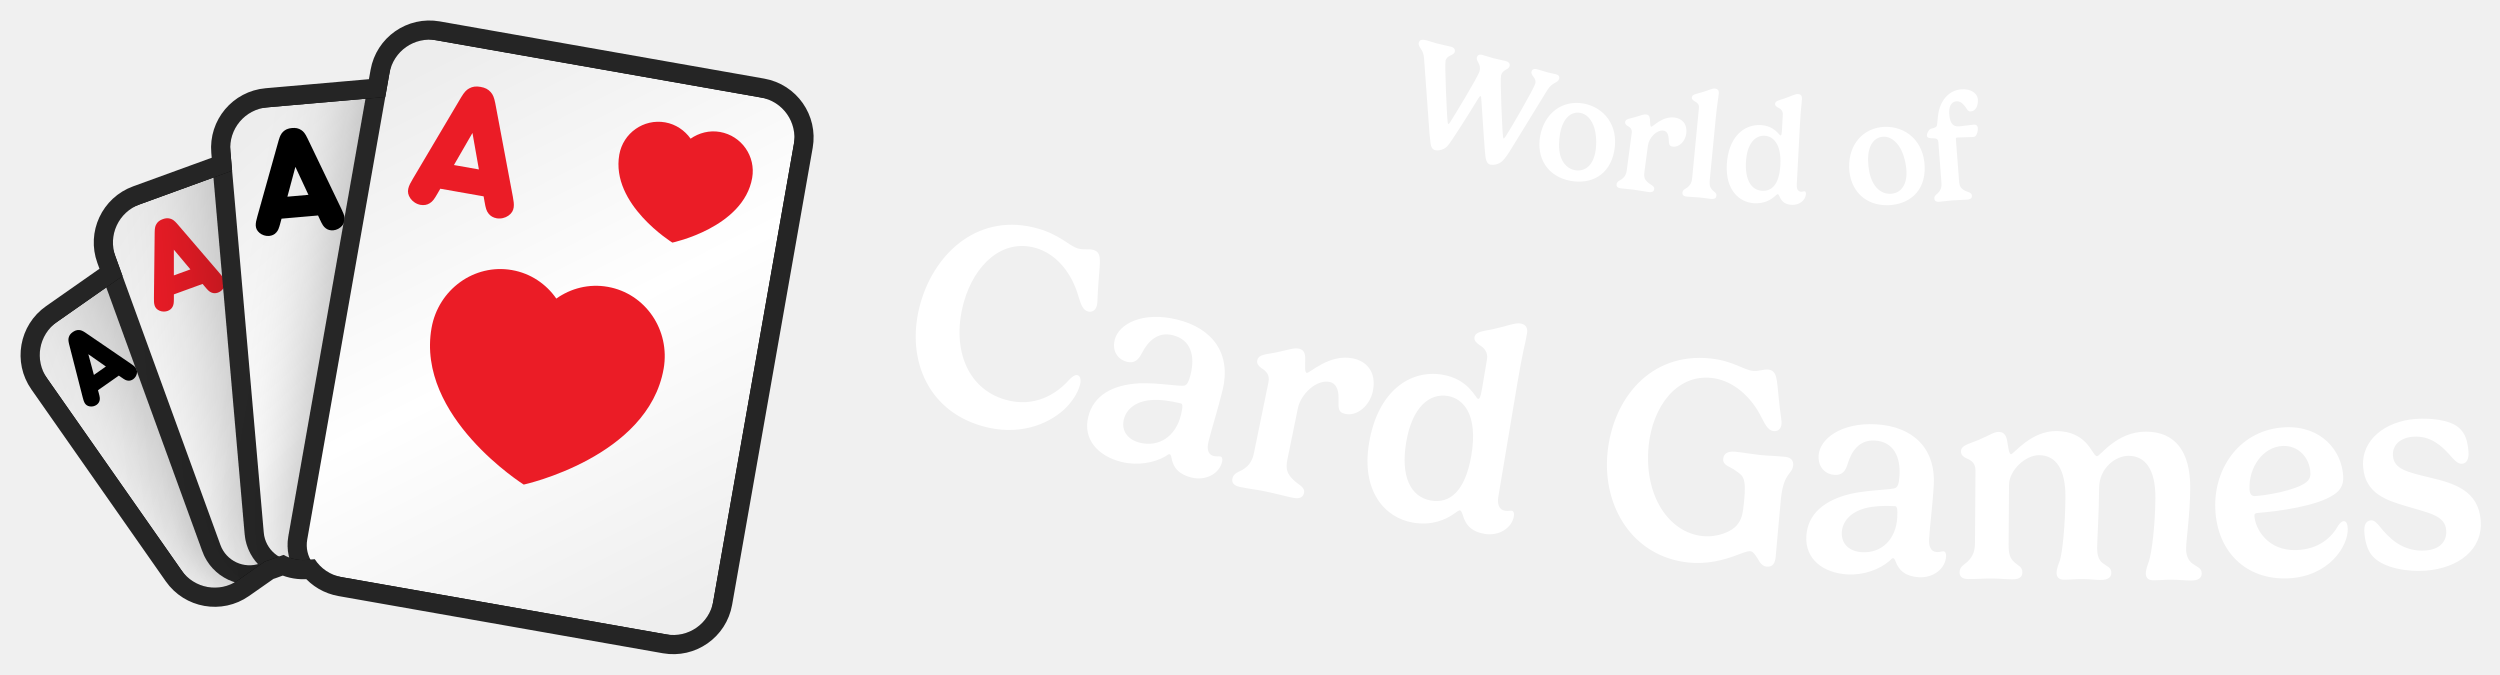
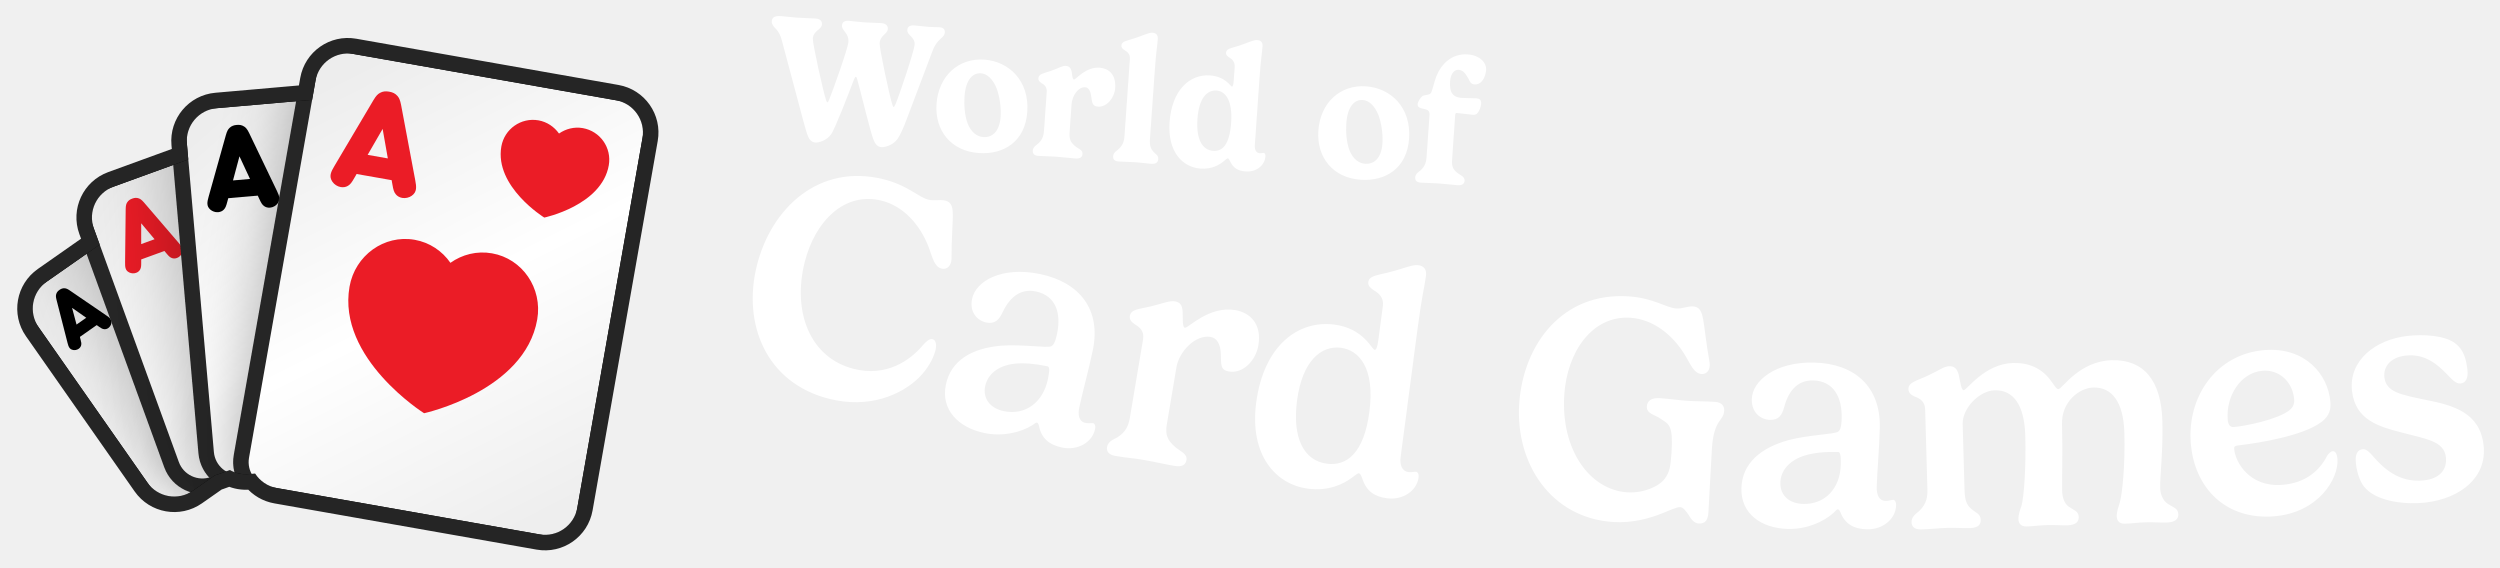
- <svg xmlns="http://www.w3.org/2000/svg" xmlns:xlink="http://www.w3.org/1999/xlink" viewBox="-6.64 -13.83 869.75 234.63" width="869.75" height="234.63">
+ <svg xmlns="http://www.w3.org/2000/svg" xmlns:xlink="http://www.w3.org/1999/xlink" viewBox="-3.12 -7.16 485.97 110.28" width="485.97" height="110.28">
  <defs>
    <rect id="path-1" x="0" y="0" width="5464" height="1280" />
    <rect id="path-3" x="0" y="0" width="1279.966" height="1280" />
    <path d="M654.667,7.381 L1041.451,230.691 C1067.755,245.877 1076.767,279.512 1061.581,305.816 L747.051,850.597 C731.865,876.902 698.23,885.914 671.926,870.727 L285.142,647.418 C271.344,639.451 262.304,626.408 259.019,612.01 L248.673,609.238 C237.588,606.268 228.207,600.115 221.247,592.027 L200.473,592.025 C198.498,592.025 196.547,591.921 194.626,591.718 L151.468,603.281 C122.13,611.142 91.974,593.731 84.112,564.393 L1.886,257.522 C-5.975,228.183 11.436,198.027 40.774,190.166 L145.477,162.11 L145.477,133.795 C145.477,103.422 170.1,78.799 200.473,78.799 L333.867,78.799 L340.716,53.24 C348.577,23.901 378.734,6.491 408.072,14.352 L563.147,55.903 L579.542,27.511 C594.728,1.207 628.363,-7.806 654.667,7.381 Z" id="path-5" />
    <filter x="-59.0%" y="-44.4%" width="218.0%" height="188.8%" filterUnits="objectBoundingBox" id="filter-7">
      <feOffset dx="0" dy="0" in="SourceAlpha" result="shadowOffsetOuter1" />
      <feGaussianBlur stdDeviation="64" in="shadowOffsetOuter1" result="shadowBlurOuter1" />
      <feColorMatrix values="0 0 0 0 0   0 0 0 0 0   0 0 0 0 0  0 0 0 0.32 0" type="matrix" in="shadowBlurOuter1" result="shadowMatrixOuter1" />
      <feMerge>
        <feMergeNode in="shadowMatrixOuter1" />
        <feMergeNode in="SourceGraphic" />
      </feMerge>
    </filter>
    <linearGradient x1="21.639%" y1="0%" x2="78.361%" y2="100%" id="linearGradient-8">
      <stop stop-color="#EDEDED" offset="0%" />
      <stop stop-color="#FFFFFF" offset="50.295%" />
      <stop stop-color="#EEEEEE" offset="100%" />
    </linearGradient>
    <filter x="-49.2%" y="-37.0%" width="198.3%" height="174.0%" filterUnits="objectBoundingBox" id="filter-9">
      <feOffset dx="0" dy="0" in="SourceAlpha" result="shadowOffsetOuter1" />
      <feGaussianBlur stdDeviation="64" in="shadowOffsetOuter1" result="shadowBlurOuter1" />
      <feColorMatrix values="0 0 0 0 0   0 0 0 0 0   0 0 0 0 0  0 0 0 0.32 0" type="matrix" in="shadowBlurOuter1" result="shadowMatrixOuter1" />
      <feMerge>
        <feMergeNode in="shadowMatrixOuter1" />
        <feMergeNode in="SourceGraphic" />
      </feMerge>
    </filter>
    <linearGradient x1="21.639%" y1="0%" x2="78.361%" y2="100%" id="linearGradient-10">
      <stop stop-color="#EDEDED" offset="0%" />
      <stop stop-color="#FFFFFF" offset="50.295%" />
      <stop stop-color="#EEEEEE" offset="100%" />
    </linearGradient>
    <filter x="-41.0%" y="-30.9%" width="181.9%" height="161.7%" filterUnits="objectBoundingBox" id="filter-11">
      <feOffset dx="0" dy="0" in="SourceAlpha" result="shadowOffsetOuter1" />
      <feGaussianBlur stdDeviation="64" in="shadowOffsetOuter1" result="shadowBlurOuter1" />
      <feColorMatrix values="0 0 0 0 0   0 0 0 0 0   0 0 0 0 0  0 0 0 0.32 0" type="matrix" in="shadowBlurOuter1" result="shadowMatrixOuter1" />
      <feMerge>
        <feMergeNode in="shadowMatrixOuter1" />
        <feMergeNode in="SourceGraphic" />
      </feMerge>
    </filter>
    <linearGradient x1="21.639%" y1="0%" x2="78.361%" y2="100%" id="linearGradient-12">
      <stop stop-color="#EDEDED" offset="0%" />
      <stop stop-color="#FFFFFF" offset="50.295%" />
      <stop stop-color="#EEEEEE" offset="100%" />
    </linearGradient>
    <filter x="-34.1%" y="-25.7%" width="168.3%" height="151.4%" filterUnits="objectBoundingBox" id="filter-13">
      <feOffset dx="0" dy="0" in="SourceAlpha" result="shadowOffsetOuter1" />
      <feGaussianBlur stdDeviation="64" in="shadowOffsetOuter1" result="shadowBlurOuter1" />
      <feColorMatrix values="0 0 0 0 0   0 0 0 0 0   0 0 0 0 0  0 0 0 0.32 0" type="matrix" in="shadowBlurOuter1" result="shadowMatrixOuter1" />
      <feMerge>
        <feMergeNode in="shadowMatrixOuter1" />
        <feMergeNode in="SourceGraphic" />
      </feMerge>
    </filter>
    <linearGradient x1="21.639%" y1="0%" x2="78.361%" y2="100%" id="linearGradient-14">
      <stop stop-color="#EDEDED" offset="0%" />
      <stop stop-color="#FFFFFF" offset="50.295%" />
      <stop stop-color="#EEEEEE" offset="100%" />
    </linearGradient>
  </defs>
-   <g transform="translate(-25.663,-59.162) scale(0.25663)">
+   <g transform="translate(-11.594,-23.478) scale(0.11594)">
    <mask id="mask-4" fill="white">
      <use xlink:href="#path-3" />
    </mask>
    <g id="Mask" />
    <g id="Group" stroke-width="1" fill-rule="evenodd" mask="url(#mask-4)">
      <g transform="translate(700.504, 678.0126) rotate(-20) translate(-700.504, -678.0126)translate(166.0272, 238.9585)">
        <g transform="translate(-0, -0)">
          <mask id="mask-6" fill="white">
            <use xlink:href="#path-5" />
          </mask>
          <path stroke="#252525" stroke-width="26" d="M661.167,-3.877 L1047.951,219.432 C1080.473,238.209 1091.616,279.794 1072.839,312.316 L758.31,857.097 C739.533,889.619 697.948,900.762 665.426,881.986 L278.642,658.676 C264.448,650.481 253.966,637.684 248.632,622.685 L245.308,621.795 C234.009,618.767 223.884,612.979 215.705,605.026 L200.473,605.025 C198.91,605.025 197.353,604.972 195.803,604.861 L154.833,615.838 C118.559,625.557 81.275,604.031 71.555,567.758 L-10.671,260.886 C-20.39,224.613 1.136,187.328 37.41,177.609 L132.477,152.135 L132.477,133.795 C132.477,96.242 162.92,65.799 200.473,65.799 L323.892,65.799 L328.159,49.875 C337.879,13.602 375.163,-7.925 411.436,1.795 L556.877,40.764 L568.283,21.011 C587.06,-11.511 628.645,-22.654 661.167,-3.877 Z" />
          <g mask="url(#mask-6)">
            <g transform="translate(-12.346, -20.1207)">
              <g id="small_spade_1" filter="url(#filter-7)" transform="translate(210.9129, 389.3938) rotate(-15) translate(-210.9129, -389.3938)translate(49.8576, 175.5497)">
                <rect id="Background" stroke="#252525" stroke-width="26" fill="url(#linearGradient-8)" x="-13" y="-13" width="348.11" height="453.688" rx="54.996" />
                <path d="M243.897,27.593 C243.897,27.593 294.439,46.921 294.501,83.212 C294.501,98.995 281.209,111.813 264.79,111.831 C259.556,111.836 254.629,110.478 250.35,108.157 L256.538,128.766 L231.229,128.766 L237.404,108.197 C233.153,110.517 228.26,111.881 223.047,111.892 C206.62,111.901 193.284,99.118 193.266,83.326 C193.205,47.045 243.897,27.593 243.897,27.593 Z" id="Spade-small" fill="#000000" />
                <path d="M24.778,103.856 L51.007,34.253 C52.733,29.769 54.044,27.838 56.046,26.251 C58.462,24.32 61.015,23.561 64.605,23.561 C68.194,23.561 70.748,24.32 73.164,26.251 C75.165,27.838 76.477,29.769 78.202,34.253 L104.431,103.856 C106.709,109.926 108.228,114.686 103.603,119.308 C101.463,121.446 98.219,122.895 94.906,122.895 C92.214,122.895 89.798,121.998 88.073,120.412 C86.002,118.549 85.105,116.687 83.31,111.72 L81.861,107.719 L47.349,107.719 L45.899,111.72 C44.105,116.687 43.207,118.549 41.137,120.412 C39.411,121.998 36.995,122.895 34.303,122.895 C30.99,122.895 27.746,121.446 25.606,119.308 C20.982,114.686 22.5,109.926 24.778,103.856 Z M74.544,87.576 L64.605,60.259 L54.665,87.576 L74.544,87.576 Z" id="A" fill="#000000" />
              </g>
              <g id="small_diamond_1" filter="url(#filter-9)" transform="translate(351.0898, 355.5329) rotate(-360) translate(-351.0898, -355.5329)translate(157.8235, 98.9199)">
                <rect id="Background" stroke="#252525" stroke-width="26" fill="url(#linearGradient-10)" x="-13" y="-13" width="412.533" height="539.226" rx="54.996" />
                <polygon id="Diamond-small" fill="#EB1B28" points="300.954 22.074 353.401 93.826 300.954 165.557 248.485 93.826" />
                <path d="M29.802,125.878 L61.277,42.355 C63.348,36.974 64.921,34.657 67.323,32.753 C70.222,30.435 73.287,29.524 77.594,29.524 C81.901,29.524 84.966,30.435 87.865,32.753 C90.267,34.657 91.841,36.974 93.911,42.355 L125.386,125.878 C128.119,133.163 129.942,138.875 124.392,144.421 C121.824,146.987 117.932,148.725 113.956,148.725 C110.725,148.725 107.826,147.649 105.756,145.745 C103.271,143.51 102.194,141.275 100.041,135.315 L98.301,130.514 L56.887,130.514 L55.148,135.315 C52.994,141.275 51.917,143.51 49.432,145.745 C47.362,147.649 44.463,148.725 41.232,148.725 C37.257,148.725 33.364,146.987 30.796,144.421 C25.247,138.875 27.069,133.163 29.802,125.878 Z M89.521,106.343 L77.594,73.562 L65.667,106.343 L89.521,106.343 Z" id="A" fill="#EB1B28" />
              </g>
              <g id="small_clover_1" filter="url(#filter-11)" transform="translate(511.6136, 377.7066) rotate(-345) translate(-511.6136, -377.7066)translate(279.6941, 69.771)">
                <rect id="Background" stroke="#252525" stroke-width="26" fill="url(#linearGradient-12)" x="-13" y="-13" width="489.839" height="641.871" rx="54.996" />
                <path d="M347.866,39.734 C367.599,39.734 383.595,55.536 383.595,75.06 C383.595,84.425 379.905,92.946 373.883,99.274 C378.307,97.333 383.203,96.253 388.353,96.253 C408.072,96.253 424.081,112.082 424.081,131.58 C424.081,151.104 408.072,166.919 388.353,166.919 C372.39,166.919 358.858,156.556 354.282,142.251 C354.334,142.684 354.408,143.092 354.506,143.474 C358.945,160.826 367.798,185.424 367.798,185.424 L328,185.424 C328,185.424 336.827,160.734 341.253,143.474 C341.354,143.079 341.428,142.656 341.479,142.206 C336.916,156.534 323.372,166.919 307.393,166.919 C287.646,166.919 271.677,151.104 271.677,131.58 C271.677,112.082 287.646,96.253 307.393,96.253 C312.539,96.253 317.432,97.331 321.855,99.271 C315.837,92.944 312.15,84.424 312.15,75.06 C312.15,55.536 328.133,39.734 347.866,39.734 Z" id="Clover-small" fill="#000000" />
                <path d="M28.576,146.475 L66.345,46.247 C68.83,39.79 70.719,37.009 73.601,34.724 C77.08,31.943 80.758,30.85 85.926,30.85 C91.095,30.85 94.772,31.943 98.251,34.724 C101.133,37.009 103.022,39.79 105.507,46.247 L143.276,146.475 C146.556,155.216 148.743,162.07 142.084,168.726 C139.003,171.805 134.331,173.891 129.56,173.891 C125.684,173.891 122.205,172.6 119.72,170.315 C116.738,167.633 115.446,164.951 112.862,157.799 L110.775,152.038 L61.078,152.038 L58.99,157.799 C56.406,164.951 55.114,167.633 52.132,170.315 C49.647,172.6 46.168,173.891 42.292,173.891 C37.521,173.891 32.85,171.805 29.768,168.726 C23.109,162.07 25.296,155.216 28.576,146.475 Z M100.239,123.032 L85.926,83.696 L71.613,123.032 L100.239,123.032 Z" id="A" fill="#000000" />
              </g>
              <g id="small_heart_1" filter="url(#filter-13)" transform="translate(675.6425, 459.1748) rotate(-330) translate(-675.6425, -459.1748)translate(397.3371, 89.6494)">
                <rect id="Background" stroke="#252525" stroke-width="26" fill="url(#linearGradient-14)" x="-13" y="-13" width="582.611" height="765.051" rx="54.996" />
                <path d="M341.635,288.824 C315.976,288.845 292.736,299.456 275.815,316.611 C258.851,299.507 235.579,288.948 209.909,288.989 C158.08,289.041 116.117,332.207 116.16,385.365 C116.309,507.485 276.113,572.616 276.113,572.616 C276.113,572.616 435.789,507.092 435.619,384.932 C435.544,331.774 393.497,288.752 341.635,288.824" id="Heart-big" fill="#EB1B28" />
                <path d="M417.458,71.521 C407.751,61.933 394.392,55.711 379.689,55.711 C350.027,55.745 325.983,79.908 326.015,109.677 C326.095,178.084 417.593,214.563 417.593,214.563 C417.593,214.563 508.981,177.883 508.901,109.459 C508.854,79.674 484.777,55.594 455.084,55.627 C440.412,55.627 427.165,61.899 417.458,71.521 Z" id="Heart-small" fill="#EB1B28" />
                <path d="M56.059,190.564 L101.383,70.289 C104.365,62.541 106.631,59.203 110.09,56.462 C114.264,53.124 118.677,51.813 124.88,51.813 C131.082,51.813 135.495,53.124 139.67,56.462 C143.129,59.203 145.395,62.541 148.377,70.289 L193.701,190.564 C197.637,201.054 200.261,209.278 192.269,217.265 C188.572,220.96 182.966,223.464 177.241,223.464 C172.589,223.464 168.415,221.914 165.433,219.172 C161.855,215.954 160.304,212.735 157.203,204.153 L154.698,197.239 L95.061,197.239 L92.556,204.153 C89.455,212.735 87.905,215.954 84.327,219.172 C81.345,221.914 77.17,223.464 72.518,223.464 C66.793,223.464 61.187,220.96 57.49,217.265 C49.499,209.278 52.123,201.054 56.059,190.564 Z M142.055,162.432 L124.88,115.228 L107.704,162.432 L142.055,162.432 Z" id="A" fill="#EB1B28" />
              </g>
            </g>
          </g>
        </g>
      </g>
    </g>
  </g>
-   <path fill="#ffffff" d="M507.63 20.46C508 19.89 508.3 19.56 508.42 19.6C508.55 19.63 508.65 19.87 508.67 20.28C508.95 24.04 509.84 39.05 510.23 41.16C510.47 42.38 510.86 43.18 511.86 43.45C512.49 43.61 514.58 43.62 516.1 42.14C516.93 41.33 518.22 39.49 519.18 37.86L531.59 17.64C533.43 14.6 535.39 15.12 535.8 13.56C535.99 12.83 535.63 12.25 534.75 12.02C533.89 11.8 532.76 11.61 531.88 11.38C530.92 11.13 528.97 10.48 528.14 10.27C526.91 9.94 526.36 10.39 526.18 11.07C525.8 12.56 528.03 13.14 527.47 15.3C527.03 16.96 518.51 31.69 517.17 33.63C516.84 34.08 516.59 34.39 516.47 34.36C516.39 34.34 516.34 34.14 516.27 33.77C515.98 31.81 515.22 13.74 515.58 12.36C516.12 10.29 518.18 10.54 518.54 9.18C518.78 8.22 518.18 7.66 517.1 7.38C515.99 7.09 514.6 6.86 512.86 6.41C511.93 6.16 509.95 5.51 509.07 5.28C507.92 4.98 507.34 5.42 507.17 6.1C506.78 7.56 508.78 8.35 508.11 10.92C507.61 12.83 498.95 27.04 497.89 28.64C497.71 28.92 497.4 29.37 497.22 29.33C497.12 29.3 497.05 29.07 497.03 28.85C496.71 26.77 495.94 8.54 496.27 7.28C496.81 5.22 499.1 5.6 499.47 4.19C499.68 3.39 499.29 2.72 498.11 2.41C496.97 2.12 495.21 1.79 493.37 1.31C491.58 0.84 490.69 0.47 489.68 0.21C488.09 -0.2 487.25 -0.05 486.96 1.03C486.77 1.76 487.22 2.52 487.56 2.96C488.4 4.09 488.7 5.28 488.79 6.48L490.69 32.75C490.82 34.21 491.02 35.98 491.06 36.15C491.24 37.33 491.66 38.16 492.69 38.43C493.3 38.59 495.32 38.58 496.83 37.1C498.1 35.84 505.45 24.09 507.63 20.46ZM543.15 25.44C545.25 25.83 547.11 27.63 548.06 30.77C548.75 33.17 548.87 36.39 548.38 39.08C547.41 44.29 544.28 45.93 541.29 45.38C539.19 44.99 537.1 43.42 536.2 40.29C535.5 37.78 535.71 34.8 536.12 32.58C537.16 26.98 540.16 24.89 543.15 25.44ZM529.19 33.46C527.77 41.13 531.8 47.62 539.7 49.08C546.76 50.39 553.37 47.22 554.95 38.71C556.61 29.73 551.31 23.49 544.33 22.2C537.02 20.85 530.67 25.44 529.19 33.46ZM572.09 31.61C573.2 31.76 573.79 32.81 573.89 34.42C574.02 36.06 573.84 36.99 575.34 37.18C577.58 37.48 579.66 35.27 579.99 32.74C580.48 29.08 578.35 27.38 576 27.07C571.64 26.49 568.38 30.33 567.84 30.26C567.4 30.2 567.47 28.87 567.38 27.63C567.26 26.49 566.85 26.09 566.05 25.98C565.2 25.87 564.3 26.33 562.03 26.97C560.26 27.47 558.89 27.5 558.74 28.63C558.66 29.25 559.08 29.65 559.59 29.98C560.45 30.43 561.23 31.06 561.05 32.4L559.34 45.26C559.16 46.57 558.81 47.66 557.4 48.62C556.85 48.97 555.89 49.29 555.76 50.27C555.68 50.91 555.96 51.53 557.2 51.69C559.34 51.97 560.03 51.93 561.62 52.15C563.81 52.44 565.52 52.8 566.89 52.98C568.28 53.16 568.77 52.68 568.87 51.93C569.01 50.87 567.62 50.48 566.89 49.83C565.59 48.77 565.2 47.93 565.44 46.15L566.68 36.77C567.03 34.17 569.64 31.29 572.09 31.61ZM591.33 18.71C591.43 17.62 590.94 17.08 590.01 16.98C589 16.89 587.67 17.65 585.15 18.37C583.4 18.88 582.06 18.99 581.95 20.07C581.89 20.69 582.38 21.05 582.89 21.39C583.77 21.82 584.54 22.49 584.42 23.68L582.07 48.06C581.94 49.38 581.62 50.47 580.25 51.49C579.71 51.85 578.77 52.21 578.67 53.19C578.61 53.84 578.92 54.44 580.16 54.56C581.81 54.72 583.04 54.71 584.6 54.86C585.86 54.98 587.43 55.26 588.57 55.37C589.97 55.51 590.43 55.01 590.51 54.26C590.6 53.25 589.76 53.01 589.1 52.27C588.39 51.52 588 50.75 588.17 48.96L590.24 27.59C590.82 21.53 591.12 20.88 591.33 18.71ZM606.47 52.55C602.58 52.34 600.45 48.69 600.77 42.59C601.12 36.02 604.02 33.23 607.3 33.4C610.13 33.55 613.14 36.08 612.75 43.53C612.39 50.36 609.74 52.72 606.47 52.55ZM616.76 57.44C619.33 57.57 621.53 55.87 621.65 53.63C621.68 53.04 621.41 52.74 621.2 52.73C620.81 52.7 620.56 52.9 619.92 52.87C618.77 52.81 618.39 51.69 618.45 50.55L619.56 29.47C619.88 23.39 620.15 22.73 620.26 20.55C620.32 19.46 619.8 18.94 618.87 18.89C617.85 18.83 616.51 19.65 614.02 20.48C612.29 21.07 610.96 21.23 610.9 22.32C610.87 22.94 611.42 23.28 611.95 23.6C612.84 23.98 613.66 24.73 613.6 25.98L613.31 31.38C613.23 32.99 613.05 33.32 612.8 33.3C612.35 33.28 610.73 29.94 605.93 29.69C599.93 29.37 594.61 34.01 594.11 43.46C593.65 52.19 598.39 56.6 603.67 56.88C607.17 57.06 609.41 55.65 610.63 54.62C611.26 54.1 611.59 53.7 611.83 53.72C612.08 53.73 612.22 54.08 612.41 54.45C613.27 56.53 614.63 57.33 616.76 57.44ZM648.63 33.73C650.76 33.66 652.96 35.03 654.56 37.89C655.74 40.09 656.54 43.22 656.62 45.95C656.78 51.25 654.06 53.51 651.02 53.6C648.89 53.67 646.51 52.57 644.97 49.7C643.76 47.4 643.33 44.44 643.27 42.18C643.1 36.49 645.59 33.82 648.63 33.73ZM636.68 44.51C636.91 52.31 642.22 57.79 650.25 57.56C657.43 57.34 663.22 52.85 662.96 44.2C662.69 35.07 656.2 30.09 649.1 30.3C641.67 30.53 636.43 36.35 636.68 44.51ZM673.82 34.7C673.78 34.13 674.01 34.03 674.16 34.02C675.04 33.96 679.21 33.87 679.83 33.83C680.22 33.8 680.52 33.67 680.71 33.44C681.26 32.78 681.51 31.53 681.45 30.76C681.37 29.77 680.8 29.47 679.97 29.54C679.3 29.59 675.94 30.05 675.01 30.13C672.6 30.31 671.74 28.89 671.5 25.78C671.32 23.39 672.17 21.55 673.93 21.42C675.46 21.3 676.35 22.36 677.22 23.49C677.74 24.21 678.01 25.02 679 24.94C680.91 24.8 681.61 22.61 681.46 20.71C681.31 18.74 679.12 16.98 675.75 17.24C671.39 17.57 668.78 20.95 667.87 24.75C667.4 26.79 667.45 29.48 667.11 30.08C666.56 30.82 665.46 30.75 664.81 31.11C664.37 31.46 663.67 32.58 663.73 33.36C663.8 34.27 664.71 34.25 666.49 34.32C667.25 34.39 667.65 34.75 667.71 35.61L668.78 49.64C668.88 50.96 668.76 52.09 667.58 53.33C667.12 53.78 666.24 54.29 666.32 55.27C666.37 55.92 666.77 56.46 668.02 56.37C669.65 56.24 670.96 56.01 672.44 55.9C674.64 55.73 676.29 55.74 677.69 55.63C679.09 55.52 679.46 54.95 679.4 54.2C679.32 53.13 677.88 52.98 677.01 52.53C675.54 51.73 675.07 51.03 674.93 49.24Z" />
-   <path fill="#ffffff" d="M313.64 91.5C308.39 109.71 315.21 128.69 335.01 134.39C347.45 137.97 357.7 134 363.55 128.66C366.4 126 368.28 122.9 369.06 120.21C369.45 118.86 369.45 117.04 368.25 116.7C367.29 116.42 366.23 117.37 365.2 118.42C360.89 123.27 353.2 128.13 343.11 125.22C329.37 121.27 324.28 106.59 328.76 91.02C332.45 78.19 342.1 69.1 353.72 72.45C360.26 74.33 365.47 80.1 368.06 87.71C369.16 90.94 369.57 93.87 371.87 94.53C373.12 94.89 374.43 94.33 374.94 92.55C375.3 91.31 375.07 89.57 375.6 83.38C376.01 77.26 376.84 74.01 373.77 73.12C372.09 72.64 370.42 73.2 368.4 72.62C365.28 71.72 362.21 67.92 354.57 65.72C334.39 59.91 318.81 73.53 313.64 91.5ZM404.21 130.53C402.41 137.97 396.6 141.81 389.99 140.21C385.81 139.2 383.36 136.13 384.34 132.1C385.17 128.65 388.28 125.8 393.84 125.35C396.82 125.14 400.17 125.54 404.21 126.52C404.84 126.67 404.92 127.62 404.21 130.53ZM389.75 119.52C380.52 120.01 373.78 123.63 371.94 131.26C370.05 139.04 375.42 144.91 383.63 146.9C389.17 148.24 394.99 147.18 398.89 144.88C399.37 144.59 399.9 144.1 400.24 144.18C400.58 144.26 400.78 144.72 400.87 145.21C401.47 149.11 403.81 151.32 407.94 152.32C412.8 153.5 417.51 151.04 418.52 146.86C418.79 145.74 418.44 145.09 418.05 145C417.32 144.82 416.74 145.09 415.57 144.81C413.44 144.29 413.25 142.08 413.77 139.95C414.84 135.52 417.18 128.17 418.71 121.85C421.76 109.27 415.33 100.35 402.79 97.32C390.88 94.43 382.51 98.84 381.16 104.43C380.12 108.7 382.67 111.38 385.39 112.04C388.06 112.68 389.41 111.36 390.57 109.12C392.72 104.91 396.11 101.51 401.31 102.77C407.73 104.33 409.13 110.01 407.61 116.28C406.87 119.35 406.2 120.01 405.57 120.26C404.2 120.81 396.5 119.25 389.75 119.52ZM455.96 119.05C458.07 119.48 459.07 121.58 459.04 124.69C459.06 127.85 458.6 129.6 461.44 130.18C465.7 131.05 469.98 127.08 470.97 122.28C472.39 115.33 468.53 111.78 464.07 110.86C455.79 109.17 449.01 116.1 447.98 115.89C447.15 115.72 447.47 113.18 447.45 110.77C447.39 108.57 446.64 107.75 445.12 107.44C443.51 107.11 441.72 107.86 437.29 108.79C433.82 109.51 431.2 109.38 430.76 111.54C430.51 112.71 431.27 113.53 432.19 114.23C433.78 115.22 435.19 116.53 434.67 119.08L429.66 143.52C429.15 146.02 428.32 148.04 425.48 149.71C424.39 150.3 422.51 150.78 422.12 152.64C421.87 153.87 422.34 155.08 424.69 155.57C428.75 156.4 430.08 156.42 433.11 157.04C437.28 157.89 440.51 158.81 443.11 159.34C445.75 159.88 446.75 159.02 447.04 157.6C447.45 155.59 444.83 154.64 443.53 153.3C441.17 151.09 440.55 149.43 441.24 146.05L444.89 128.22C445.91 123.27 451.31 118.1 455.96 119.05ZM491.29 160.33C483.9 159.09 480.63 151.65 482.57 140.06C484.66 127.59 490.82 122.89 497.04 123.93C502.41 124.83 507.63 130.32 505.26 144.47C503.08 157.44 497.51 161.37 491.29 160.33ZM509.89 171.91C514.77 172.73 519.34 169.95 520.05 165.71C520.24 164.57 519.79 163.94 519.39 163.87C518.66 163.75 518.15 164.07 516.91 163.86C514.74 163.5 514.25 161.29 514.61 159.12L521.32 119.08C523.26 107.54 523.91 106.33 524.61 102.19C524.96 100.12 524.08 99.01 522.3 98.71C520.38 98.39 517.63 99.65 512.69 100.7C509.27 101.44 506.68 101.47 506.33 103.54C506.14 104.72 507.12 105.49 508.07 106.21C509.68 107.14 511.09 108.74 510.69 111.11L508.97 121.37C508.46 124.42 508.06 125.02 507.57 124.93C506.73 124.79 504.36 118.06 495.23 116.53C483.84 114.62 472.67 122.33 469.66 140.28C466.88 156.85 474.98 166.32 484.99 168C491.65 169.11 496.23 166.89 498.79 165.19C500.1 164.34 500.83 163.65 501.27 163.73C501.76 163.81 501.95 164.5 502.23 165.26C503.41 169.41 505.84 171.24 509.89 171.91ZM580.86 181.88C587.23 182.53 592.76 181.03 596.57 179.67C599.17 178.78 601.08 177.82 602.33 177.94C603.27 178.04 604.05 179.28 604.83 180.46C605.75 182.27 606.77 183.17 607.86 183.29C610.15 183.52 610.89 182.14 611.13 179.8C611.44 176.77 612.42 164.8 612.94 159.73C613.89 150.43 616.86 151.39 617.2 148.05C617.36 146.51 616.52 145.32 614.49 145.11C611.05 144.76 608.69 144.77 605.56 144.45C603.27 144.21 599.71 143.6 597.13 143.33C594.44 143.06 593.04 143.97 592.86 145.76C592.61 148.2 595.44 148.49 597.2 149.93C599.59 151.68 601.02 151.92 600.12 160.68C599.67 165.16 599.3 166.78 597.74 168.73C595.88 171.15 590.85 173.2 585.68 172.67C573.94 171.47 565.16 158.55 566.94 141.15C568.33 127.62 576.66 116.41 588.7 117.64C595.47 118.33 601.61 123.09 605.52 130.12C607.17 133.1 608.09 135.91 610.48 136.16C611.77 136.29 612.96 135.51 613.15 133.67C613.28 132.37 612.74 130.71 612.17 124.52C611.49 118.42 611.73 115.07 608.55 114.75C606.81 114.57 605.26 115.42 603.17 115.2C599.94 114.87 596.25 111.68 588.34 110.87C567.45 108.73 554.53 124.9 552.63 143.5C550.7 162.35 561.37 179.88 580.86 181.88ZM653.41 166.22C652.97 173.86 647.93 178.68 641.14 178.28C636.85 178.04 633.89 175.46 634.13 171.32C634.34 167.77 636.88 164.42 642.28 162.97C645.17 162.24 648.54 162.03 652.68 162.27C653.33 162.31 653.58 163.23 653.41 166.22ZM637.2 157.97C628.22 160.11 622.23 164.87 621.78 172.71C621.32 180.7 627.65 185.52 636.09 186.01C641.78 186.33 647.31 184.25 650.73 181.29C651.16 180.91 651.59 180.34 651.94 180.36C652.29 180.38 652.57 180.8 652.74 181.26C654.03 184.99 656.73 186.75 660.97 186.99C665.97 187.28 670.16 184.01 670.41 179.72C670.47 178.57 670.01 178 669.61 177.97C668.86 177.93 668.34 178.3 667.14 178.23C664.94 178.1 664.36 175.97 664.49 173.77C664.75 169.23 665.74 161.57 666.12 155.08C666.86 142.15 658.94 134.54 646.06 133.79C633.83 133.09 626.38 138.92 626.05 144.66C625.8 149.05 628.78 151.23 631.57 151.39C634.32 151.55 635.41 150.01 636.15 147.6C637.51 143.07 640.25 139.12 645.59 139.43C652.18 139.81 654.57 145.15 654.2 151.59C654.02 154.74 653.47 155.51 652.9 155.87C651.65 156.65 643.8 156.5 637.2 157.97ZM722.92 144.87C722.27 144.87 721.82 143.91 720.78 142.41C718.01 138.09 713.82 136.16 708.82 136.13C699.87 136.06 693.97 144.17 693.02 144.17C692.22 144.16 692.04 141.61 691.6 139.26C691.12 137.11 690.17 136.45 688.67 136.44C687.02 136.43 685.71 137.52 681.55 139.29C678.29 140.67 675.59 141.05 675.58 143.25C675.57 144.55 676.61 145.21 677.56 145.66C679.15 146.32 680.65 147.28 680.63 149.88L680.46 174.83C680.44 177.38 680.08 179.53 677.71 181.72C676.81 182.51 675.1 183.35 675.09 185.25C675.08 186.5 675.77 187.6 678.07 187.62C681.17 187.64 683.63 187.41 686.48 187.43C688.93 187.44 690.92 187.71 693.52 187.72C696.12 187.74 696.93 186.7 696.94 185.25C696.95 183.3 695.41 182.99 694.07 181.68C692.67 180.37 692.13 178.96 692.16 175.51L692.3 154.86C692.33 149.81 697.97 144.5 702.77 144.53C708.57 144.57 711.99 149.3 711.92 159.15C711.85 168.95 710.89 178.29 709.97 181.23C709.61 182.18 708.85 183.88 708.84 185.48C708.83 186.73 709.47 187.83 711.37 187.84C713.87 187.86 714.98 187.62 718.03 187.64C720.58 187.66 721.92 187.92 724.17 187.93C726.82 187.95 727.88 186.96 727.89 185.46C727.9 183.56 726.46 183.3 724.81 182.03C723.37 180.87 722.94 178.87 722.95 176.92C722.97 173.62 723.58 165.18 723.64 155.98C723.69 148.83 729.52 144.72 733.92 144.75C739.72 144.78 743.28 149.51 743.22 159.36C743.15 169.16 741.94 178.5 740.97 181.44C740.66 182.39 739.9 184.09 739.89 185.69C739.88 186.94 740.52 188.04 742.37 188.05C744.92 188.07 746.03 187.83 749.08 187.85C751.57 187.87 753.42 188.13 755.62 188.14C758.27 188.16 759.33 187.17 759.34 185.67C759.35 183.77 757.85 183.51 756.11 182.25C754.57 181.14 753.88 179.08 753.9 177.13C753.92 173.83 755.28 165.29 755.34 156.09C755.43 143.24 750.12 136.4 740.02 136.34C729.72 136.27 724.07 144.88 722.92 144.87ZM797.15 150.76C797.21 152.16 796.7 153.18 795.59 154.03C791.86 156.84 781.57 158.59 777.78 158.75C776.58 158.8 776.04 157.88 775.97 156.33C775.65 148.94 780.49 141.62 787.53 141.32C792.78 141.09 796.91 145.17 797.15 150.76ZM805.14 158.37C807.28 157.03 808.7 155.17 808.57 152.07C808.18 143.03 801.04 134.28 788.4 134.82C773.07 135.48 763.43 148.61 764.06 163.3C764.69 177.98 774.64 188.02 789.42 187.38C803.66 186.76 810.4 176.06 810.14 170.02C810.06 168.22 809.53 167.44 808.73 167.48C808.13 167.5 807.46 168.13 806.94 168.85C804.48 173.26 800.09 177.21 792.45 177.54C782.11 177.98 777.86 169.86 777.67 165.61C777.64 164.91 777.98 164.7 778.93 164.61C786.16 164.05 799.35 162.23 805.14 158.37ZM833.6 131.93C823.48 132.72 814.74 139.02 815.5 148.69C816.22 157.96 823.77 160.28 830.6 162.3C838.36 164.66 843.99 165.47 844.39 170.61C844.7 174.54 842.15 177.3 837.32 177.68C829.09 178.32 824.32 173.07 821.44 169.54C820.32 168.12 819.29 167.1 818.24 167.18C816.5 167.32 815.71 168.78 815.93 171.57C816.21 175.16 817.29 178.09 818.76 179.63C822.61 183.99 831.38 185.16 837.31 184.7C848.88 183.8 857.19 177.18 856.41 167.26C855.6 156.84 847.23 154.29 838.49 152.26C830.88 150.4 826.23 149.4 825.87 144.77C825.6 141.33 828.04 138.48 832.83 138.11C839.06 137.62 842.92 141.48 845.5 144.29C847.08 146.02 848.26 147.63 849.91 147.51C851.45 147.39 852.35 145.96 852.14 143.32C851.84 139.43 850.99 136.89 848.83 135C845.6 132.1 838.48 131.55 833.6 131.93Z" />
+   <path fill="#ffffff" d="M162.79 8.52C162.97 8.04 163.12 7.76 163.24 7.77C163.33 7.78 163.44 7.92 163.51 8.24C164.23 10.79 166.03 18.35 166.65 19.92C167 20.82 167.41 21.39 168.25 21.45C168.77 21.48 170.41 21.17 171.37 19.82C171.87 19.09 172.59 17.5 173.08 16.15L178.13 2.8C179.07 0.22 180.46 0.31 180.54 -0.85C180.58 -1.44 180.23 -1.81 179.56 -1.86C178.87 -1.9 178.2 -1.88 177.51 -1.93C176.75 -1.98 175.28 -2.17 174.61 -2.22C173.63 -2.29 173.29 -1.88 173.25 -1.33C173.17 -0.28 174.78 -0.01 174.67 1.53C174.59 2.74 171.64 11.54 170.96 13.08C170.8 13.43 170.68 13.65 170.59 13.64C170.53 13.64 170.45 13.49 170.35 13.21C169.84 11.76 167.8 2.16 167.87 1.23C167.97 -0.32 169.39 -0.51 169.46 -1.53C169.51 -2.23 169.02 -2.61 168.16 -2.67C167.26 -2.73 166.19 -2.72 164.81 -2.82C164.06 -2.87 162.58 -3.06 161.9 -3.11C160.93 -3.18 160.59 -2.77 160.55 -2.22C160.48 -1.17 161.92 -0.77 161.8 1C161.71 2.3 158.62 10.89 158.04 12.25C157.95 12.48 157.81 12.75 157.71 12.74C157.64 12.74 157.55 12.57 157.49 12.4C156.94 10.89 154.82 1.24 154.88 0.34C154.99 -1.24 156.59 -1.37 156.66 -2.42C156.71 -3.06 156.31 -3.5 155.39 -3.56C154.48 -3.63 153.24 -3.63 151.81 -3.73C150.37 -3.83 149.65 -3.97 148.82 -4.02C147.59 -4.11 146.96 -3.88 146.9 -3C146.86 -2.45 147.3 -1.95 147.62 -1.64C148.36 -0.88 148.67 -0.06 148.86 0.7L153.08 16.5C153.38 17.64 153.77 18.88 153.82 19.02C154.13 19.92 154.58 20.49 155.42 20.55C155.92 20.58 157.51 20.26 158.47 18.91C159.13 17.97 161.61 11.68 162.79 8.52ZM187.56 7.09C188.73 7.17 189.85 8.14 190.6 9.99C191.2 11.57 191.52 13.77 191.39 15.53C191.18 18.56 189.62 19.6 188.04 19.49C186.82 19.41 185.65 18.55 184.99 16.88C184.38 15.26 184.26 13.2 184.37 11.6C184.61 8.18 186.06 6.98 187.56 7.09ZM178.93 13.05C178.57 18.23 181.76 22.22 187.15 22.59C191.98 22.93 196.17 20.36 196.57 14.59C197 8.49 192.97 4.77 188.21 4.43C183.21 4.08 179.31 7.6 178.93 13.05ZM207.85 9.8C208.45 9.84 208.86 10.48 209 11.58C209.18 12.78 209.18 13.49 210.32 13.57C212.02 13.69 213.53 11.86 213.66 9.97C213.85 7.23 212.32 6.12 210.64 6C207.87 5.81 206.03 8.33 205.66 8.3C205.36 8.28 205.31 7.57 205.22 6.89C205.04 5.99 204.7 5.69 204.06 5.65C203.46 5.6 202.97 5.95 201.21 6.61C199.86 7.08 198.79 7.16 198.73 8.04C198.69 8.5 198.99 8.75 199.33 9C199.83 9.26 200.42 9.71 200.35 10.71L199.83 18.14C199.77 19.02 199.61 19.91 198.7 20.74C198.35 21.05 197.69 21.38 197.64 22.12C197.6 22.63 197.85 23.08 198.69 23.14C200.15 23.24 200.88 23.21 202.05 23.29C203.75 23.41 204.92 23.58 205.91 23.65C206.93 23.72 207.27 23.33 207.31 22.74C207.36 21.95 206.39 21.71 205.86 21.24C204.94 20.45 204.71 19.86 204.8 18.51L205.18 13.11C205.3 11.44 206.47 9.7 207.85 9.8ZM221.94 0.42C221.99 -0.38 221.59 -0.75 220.91 -0.8C220.16 -0.85 219.1 -0.25 217.36 0.3C216 0.76 214.92 0.84 214.87 1.67C214.83 2.13 215.16 2.38 215.51 2.61C216.01 2.89 216.58 3.38 216.52 4.24L215.47 19.23C215.41 20.11 215.24 21 214.32 21.83C213.99 22.14 213.31 22.47 213.26 23.21C213.22 23.73 213.46 24.18 214.31 24.23C215.55 24.32 216.53 24.3 217.67 24.38C218.56 24.45 219.74 24.61 220.64 24.68C221.63 24.75 221.99 24.36 222.03 23.77C222.09 23 221.51 22.84 221.05 22.29C220.57 21.72 220.33 21.18 220.42 19.82L221.33 6.92C221.64 2.43 221.81 2.24 221.94 0.42ZM232.72 22.17C230.59 22.02 229.37 19.91 229.65 15.96C229.94 11.83 231.56 10.32 233.37 10.44C234.93 10.55 236.52 12.1 236.2 16.73C235.89 21.04 234.46 22.29 232.72 22.17ZM239.06 26.17C241.04 26.31 242.73 25.05 242.86 23.24C242.89 22.85 242.73 22.58 242.55 22.56C242.3 22.55 242.11 22.65 241.75 22.63C240.99 22.57 240.75 21.8 240.8 21.13L241.69 8.35C242 3.86 242.17 3.66 242.3 1.84C242.36 1.05 241.95 0.67 241.28 0.63C240.52 0.57 239.43 1.17 237.71 1.73C236.33 2.18 235.25 2.26 235.2 3.09C235.16 3.55 235.53 3.8 235.87 4.03C236.37 4.31 236.95 4.89 236.89 5.82L236.72 8.29C236.64 9.45 236.52 9.68 236.34 9.67C236.07 9.65 235.13 7.72 232.09 7.5C228.15 7.23 224.66 10.35 224.23 16.61C223.82 22.39 226.79 25.37 230.25 25.61C232.49 25.77 233.92 24.86 234.72 24.21C235.14 23.88 235.39 23.62 235.54 23.63C235.75 23.64 235.83 23.92 236 24.2C236.63 25.52 237.51 26.06 239.06 26.17ZM261.78 12.28C262.95 12.36 264.07 13.33 264.82 15.18C265.42 16.76 265.73 18.96 265.61 20.72C265.4 23.75 263.84 24.79 262.26 24.68C261.03 24.6 259.87 23.74 259.21 22.07C258.59 20.45 258.48 18.39 258.59 16.79C258.83 13.37 260.28 12.17 261.78 12.28ZM253.15 18.24C252.79 23.42 255.98 27.41 261.37 27.78C266.2 28.12 270.39 25.55 270.79 19.78C271.22 13.68 267.19 9.96 262.43 9.62C257.42 9.27 253.53 12.79 253.15 18.24ZM279.75 15.21C279.78 14.83 279.94 14.79 280.04 14.8C280.63 14.84 282.82 15.13 283.23 15.16C283.56 15.18 283.79 15.09 283.94 14.97C284.45 14.53 284.76 13.57 284.8 13C284.85 12.21 284.42 11.99 283.87 11.95C283.42 11.92 281.63 11.92 281.01 11.87C279.05 11.74 278.63 10.5 278.76 8.64C278.85 7.38 279.44 6.34 280.42 6.41C281.4 6.47 281.86 7.35 282.34 8.16C282.61 8.69 282.78 9.2 283.49 9.25C284.98 9.35 285.67 7.72 285.76 6.45C285.86 5.06 284.59 3.59 282.19 3.42C279.12 3.2 277.08 5.24 276.1 7.64C275.6 8.9 275.28 10.73 274.97 11C274.49 11.38 273.82 11.27 273.41 11.5C273.03 11.75 272.49 12.57 272.45 13.11C272.41 13.74 273 13.87 273.97 14.08C274.52 14.22 274.81 14.52 274.76 15.22L274.19 23.34C274.13 24.22 273.95 25.1 273.04 25.94C272.69 26.24 272.03 26.58 271.98 27.32C271.94 27.83 272.18 28.28 273.03 28.34C274.25 28.43 275.27 28.41 276.39 28.49C278.11 28.61 279.19 28.77 280.17 28.84C281.18 28.91 281.54 28.52 281.58 27.94C281.63 27.15 280.65 26.85 280.11 26.4C279.2 25.61 279.06 25.06 279.16 23.71Z" />
+   <path fill="#ffffff" d="M144.01 44.44C141.17 55.76 145.77 67.29 158.08 70.37C165.81 72.31 172.04 69.64 175.53 66.23C177.22 64.53 178.31 62.58 178.73 60.91C178.94 60.07 178.9 58.95 178.16 58.77C177.56 58.62 176.93 59.22 176.32 59.89C173.77 62.97 169.14 66.13 162.87 64.55C154.33 62.41 150.88 53.49 153.3 43.81C155.3 35.84 161.04 30.04 168.27 31.85C172.33 32.87 175.66 36.3 177.42 40.93C178.16 42.9 178.48 44.69 179.91 45.05C180.69 45.24 181.48 44.87 181.76 43.77C181.95 42.99 181.77 41.93 181.97 38.11C182.09 34.33 182.53 32.31 180.62 31.83C179.57 31.57 178.56 31.95 177.3 31.64C175.36 31.15 173.39 28.88 168.64 27.69C156.1 24.55 146.81 33.27 144.01 44.44ZM200.59 66.51C199.64 71.12 196.14 73.61 192.04 72.77C189.45 72.24 187.87 70.4 188.39 67.9C188.83 65.76 190.68 63.94 194.09 63.54C195.92 63.35 197.99 63.53 200.5 64.04C200.89 64.12 200.96 64.7 200.59 66.51ZM191.45 60.04C185.78 60.54 181.71 62.91 180.74 67.65C179.75 72.48 183.18 75.98 188.27 77.02C191.71 77.73 195.27 76.95 197.62 75.45C197.91 75.26 198.22 74.95 198.44 74.99C198.65 75.04 198.78 75.32 198.84 75.61C199.3 78 200.79 79.31 203.35 79.84C206.37 80.46 209.21 78.84 209.75 76.25C209.89 75.56 209.65 75.16 209.41 75.11C208.96 75.02 208.61 75.2 207.89 75.05C206.56 74.78 206.4 73.42 206.67 72.1C207.23 69.35 208.52 64.78 209.32 60.85C210.93 53.04 206.78 47.7 199 46.1C191.61 44.58 186.55 47.47 185.84 50.94C185.29 53.59 186.92 55.18 188.6 55.53C190.26 55.87 191.06 55.03 191.73 53.63C192.96 50.99 194.98 48.82 198.21 49.49C202.19 50.31 203.17 53.78 202.37 57.67C201.98 59.57 201.58 59.99 201.2 60.16C200.37 60.52 195.6 59.73 191.45 60.04ZM232.19 58.33C233.49 58.55 234.15 59.82 234.2 61.73C234.28 63.68 234.03 64.76 235.8 65.06C238.44 65.51 240.99 62.97 241.49 60C242.22 55.69 239.76 53.59 237 53.12C231.87 52.25 227.85 56.66 227.21 56.55C226.69 56.47 226.83 54.9 226.77 53.42C226.69 52.06 226.21 51.58 225.27 51.42C224.26 51.25 223.18 51.75 220.48 52.42C218.36 52.94 216.74 52.91 216.51 54.25C216.39 54.98 216.87 55.46 217.46 55.88C218.45 56.45 219.35 57.23 219.08 58.8L216.53 73.95C216.26 75.5 215.8 76.77 214.09 77.85C213.43 78.24 212.28 78.58 212.08 79.73C211.96 80.49 212.27 81.23 213.73 81.47C216.25 81.9 217.06 81.88 218.94 82.2C221.52 82.64 223.53 83.13 225.14 83.4C226.78 83.68 227.37 83.12 227.52 82.24C227.73 81 226.1 80.47 225.27 79.68C223.78 78.36 223.35 77.35 223.71 75.26L225.57 64.21C226.09 61.14 229.3 57.84 232.19 58.33ZM254.82 82.98C250.24 82.37 248.07 77.86 249.01 70.69C250.03 62.97 253.72 59.94 257.57 60.45C260.9 60.89 264.22 64.15 263.07 72.91C262.01 80.94 258.66 83.48 254.82 82.98ZM266.51 89.7C269.53 90.1 272.28 88.29 272.63 85.67C272.72 84.96 272.43 84.58 272.19 84.55C271.73 84.49 271.42 84.7 270.66 84.6C269.32 84.42 268.97 83.07 269.14 81.73L272.41 56.94C273.35 49.8 273.73 49.04 274.07 46.48C274.24 45.2 273.67 44.53 272.58 44.39C271.38 44.23 269.72 45.07 266.7 45.82C264.61 46.35 263.02 46.42 262.85 47.7C262.76 48.43 263.38 48.89 263.98 49.31C264.99 49.85 265.89 50.8 265.7 52.27L264.86 58.62C264.61 60.51 264.38 60.88 264.07 60.84C263.55 60.77 261.95 56.68 256.3 55.94C249.25 55.01 242.54 59.99 241.07 71.1C239.72 81.36 244.91 87.01 251.1 87.83C255.22 88.37 258 86.9 259.54 85.8C260.32 85.25 260.75 84.81 261.03 84.85C261.33 84.89 261.47 85.31 261.65 85.77C262.47 88.3 264 89.37 266.51 89.7ZM310.4 94.31C314.33 94.57 317.71 93.54 320.02 92.61C321.6 92.01 322.76 91.38 323.53 91.43C324.11 91.47 324.61 92.21 325.12 92.92C325.73 94.01 326.37 94.55 327.05 94.6C328.46 94.69 328.89 93.83 328.98 92.38C329.11 90.51 329.45 83.12 329.66 79.99C330.05 74.25 331.9 74.77 332.04 72.71C332.1 71.76 331.56 71.05 330.3 70.96C328.18 70.82 326.73 70.88 324.79 70.75C323.38 70.65 321.18 70.35 319.58 70.24C317.92 70.13 317.08 70.72 317.01 71.83C316.91 73.33 318.66 73.45 319.77 74.3C321.28 75.32 322.16 75.44 321.8 80.85C321.61 83.62 321.42 84.62 320.51 85.86C319.42 87.39 316.36 88.75 313.17 88.54C305.92 88.05 300.24 80.29 300.96 69.54C301.52 61.19 306.41 54.11 313.84 54.61C318.02 54.89 321.91 57.68 324.46 61.93C325.54 63.73 326.17 65.44 327.64 65.54C328.44 65.59 329.16 65.08 329.23 63.95C329.29 63.15 328.92 62.14 328.44 58.34C327.89 54.6 327.96 52.54 326 52.4C324.92 52.33 323.99 52.89 322.7 52.8C320.7 52.66 318.36 50.78 313.48 50.45C300.57 49.58 292.97 59.81 292.2 71.3C291.42 82.94 298.36 93.5 310.4 94.31ZM354.71 83.12C354.6 87.83 351.61 90.9 347.42 90.8C344.77 90.74 342.9 89.22 342.96 86.67C343.01 84.48 344.5 82.36 347.79 81.36C349.56 80.84 351.62 80.64 354.18 80.7C354.58 80.71 354.75 81.27 354.71 83.12ZM344.56 78.39C339.08 79.9 335.5 82.96 335.39 87.79C335.27 92.71 339.27 95.55 344.48 95.66C347.99 95.74 351.34 94.34 353.39 92.45C353.64 92.21 353.89 91.84 354.11 91.85C354.33 91.85 354.5 92.1 354.62 92.38C355.49 94.65 357.2 95.68 359.81 95.73C362.89 95.8 365.4 93.71 365.46 91.06C365.48 90.35 365.18 90.01 364.93 90C364.47 89.99 364.16 90.23 363.42 90.21C362.06 90.18 361.66 88.88 361.69 87.52C361.76 84.72 362.2 79.99 362.29 75.99C362.47 68.02 357.43 63.5 349.49 63.32C341.95 63.15 337.49 66.9 337.41 70.44C337.35 73.14 339.23 74.42 340.95 74.46C342.65 74.5 343.29 73.52 343.69 72.02C344.43 69.21 346.03 66.72 349.32 66.79C353.38 66.89 354.97 70.13 354.88 74.1C354.84 76.04 354.52 76.52 354.18 76.76C353.42 77.27 348.59 77.34 344.56 78.39ZM397.03 68.48C396.63 68.49 396.33 67.92 395.66 67.01C393.86 64.41 391.24 63.32 388.17 63.4C382.66 63.56 379.2 68.68 378.61 68.69C378.12 68.71 377.95 67.14 377.64 65.7C377.29 64.39 376.69 64 375.77 64.03C374.76 64.06 373.97 64.76 371.45 65.94C369.47 66.86 367.82 67.15 367.86 68.5C367.88 69.3 368.54 69.69 369.13 69.95C370.13 70.32 371.07 70.88 371.11 72.48L371.54 87.84C371.59 89.4 371.41 90.73 370 92.13C369.46 92.64 368.43 93.19 368.46 94.36C368.48 95.13 368.93 95.79 370.35 95.75C372.26 95.7 373.76 95.5 375.52 95.45C377.02 95.41 378.26 95.53 379.86 95.49C381.46 95.44 381.93 94.78 381.91 93.89C381.88 92.69 380.92 92.53 380.06 91.75C379.18 90.98 378.82 90.13 378.76 88L378.4 75.29C378.31 72.18 381.66 68.79 384.62 68.71C388.19 68.61 390.39 71.44 390.57 77.51C390.73 83.54 390.34 89.31 389.84 91.14C389.64 91.73 389.21 92.79 389.24 93.77C389.26 94.54 389.68 95.21 390.85 95.18C392.39 95.13 393.06 94.96 394.94 94.91C396.51 94.86 397.34 94.99 398.73 94.96C400.36 94.91 400.99 94.28 400.96 93.35C400.93 92.18 400.03 92.05 398.99 91.31C398.08 90.63 397.77 89.41 397.73 88.21C397.68 86.18 397.87 80.96 397.71 75.3C397.59 70.9 401.08 68.25 403.79 68.17C407.36 68.07 409.66 70.9 409.83 76.96C410 83 409.46 88.77 408.92 90.6C408.75 91.19 408.32 92.25 408.35 93.24C408.37 94.01 408.79 94.67 409.93 94.64C411.5 94.6 412.17 94.42 414.05 94.37C415.59 94.33 416.73 94.45 418.08 94.41C419.72 94.36 420.34 93.73 420.32 92.81C420.29 91.64 419.36 91.51 418.26 90.77C417.29 90.12 416.82 88.87 416.79 87.67C416.73 85.64 417.38 80.35 417.22 74.69C417 66.78 413.59 62.69 407.37 62.86C401.03 63.04 397.73 68.46 397.03 68.48ZM442.84 70.51C442.9 71.37 442.61 72.01 441.95 72.56C439.71 74.37 433.42 75.66 431.09 75.85C430.35 75.9 430 75.35 429.92 74.39C429.57 69.85 432.39 65.25 436.72 64.91C439.94 64.65 442.57 67.07 442.84 70.51ZM447.91 75.03C449.2 74.15 450.04 72.98 449.89 71.07C449.46 65.52 444.88 60.28 437.11 60.89C427.69 61.63 422.04 69.92 422.74 78.94C423.45 87.96 429.78 93.92 438.87 93.21C447.62 92.53 451.54 85.8 451.25 82.08C451.16 80.98 450.81 80.51 450.32 80.55C449.95 80.58 449.55 80.98 449.25 81.44C447.83 84.2 445.22 86.72 440.52 87.09C434.17 87.59 431.37 82.68 431.17 80.07C431.14 79.64 431.34 79.5 431.92 79.43C436.36 78.92 444.43 77.52 447.91 75.03ZM464.86 58.14C458.65 58.84 453.41 62.91 454.08 68.84C454.73 74.53 459.42 75.8 463.67 76.9C468.49 78.18 471.98 78.56 472.33 81.71C472.61 84.13 471.1 85.88 468.13 86.21C463.09 86.79 460.04 83.66 458.19 81.55C457.47 80.7 456.81 80.09 456.17 80.16C455.1 80.28 454.65 81.2 454.84 82.92C455.09 85.12 455.82 86.9 456.76 87.81C459.22 90.41 464.64 90.95 468.28 90.54C475.38 89.73 480.35 85.48 479.66 79.39C478.94 73 473.73 71.61 468.31 70.55C463.58 69.56 460.71 69.05 460.38 66.21C460.14 64.1 461.58 62.29 464.52 61.96C468.34 61.53 470.8 63.82 472.45 65.49C473.46 66.52 474.22 67.49 475.23 67.38C476.18 67.27 476.7 66.37 476.52 64.75C476.25 62.37 475.67 60.82 474.3 59.7C472.25 57.98 467.86 57.8 464.86 58.14Z" />
</svg>
